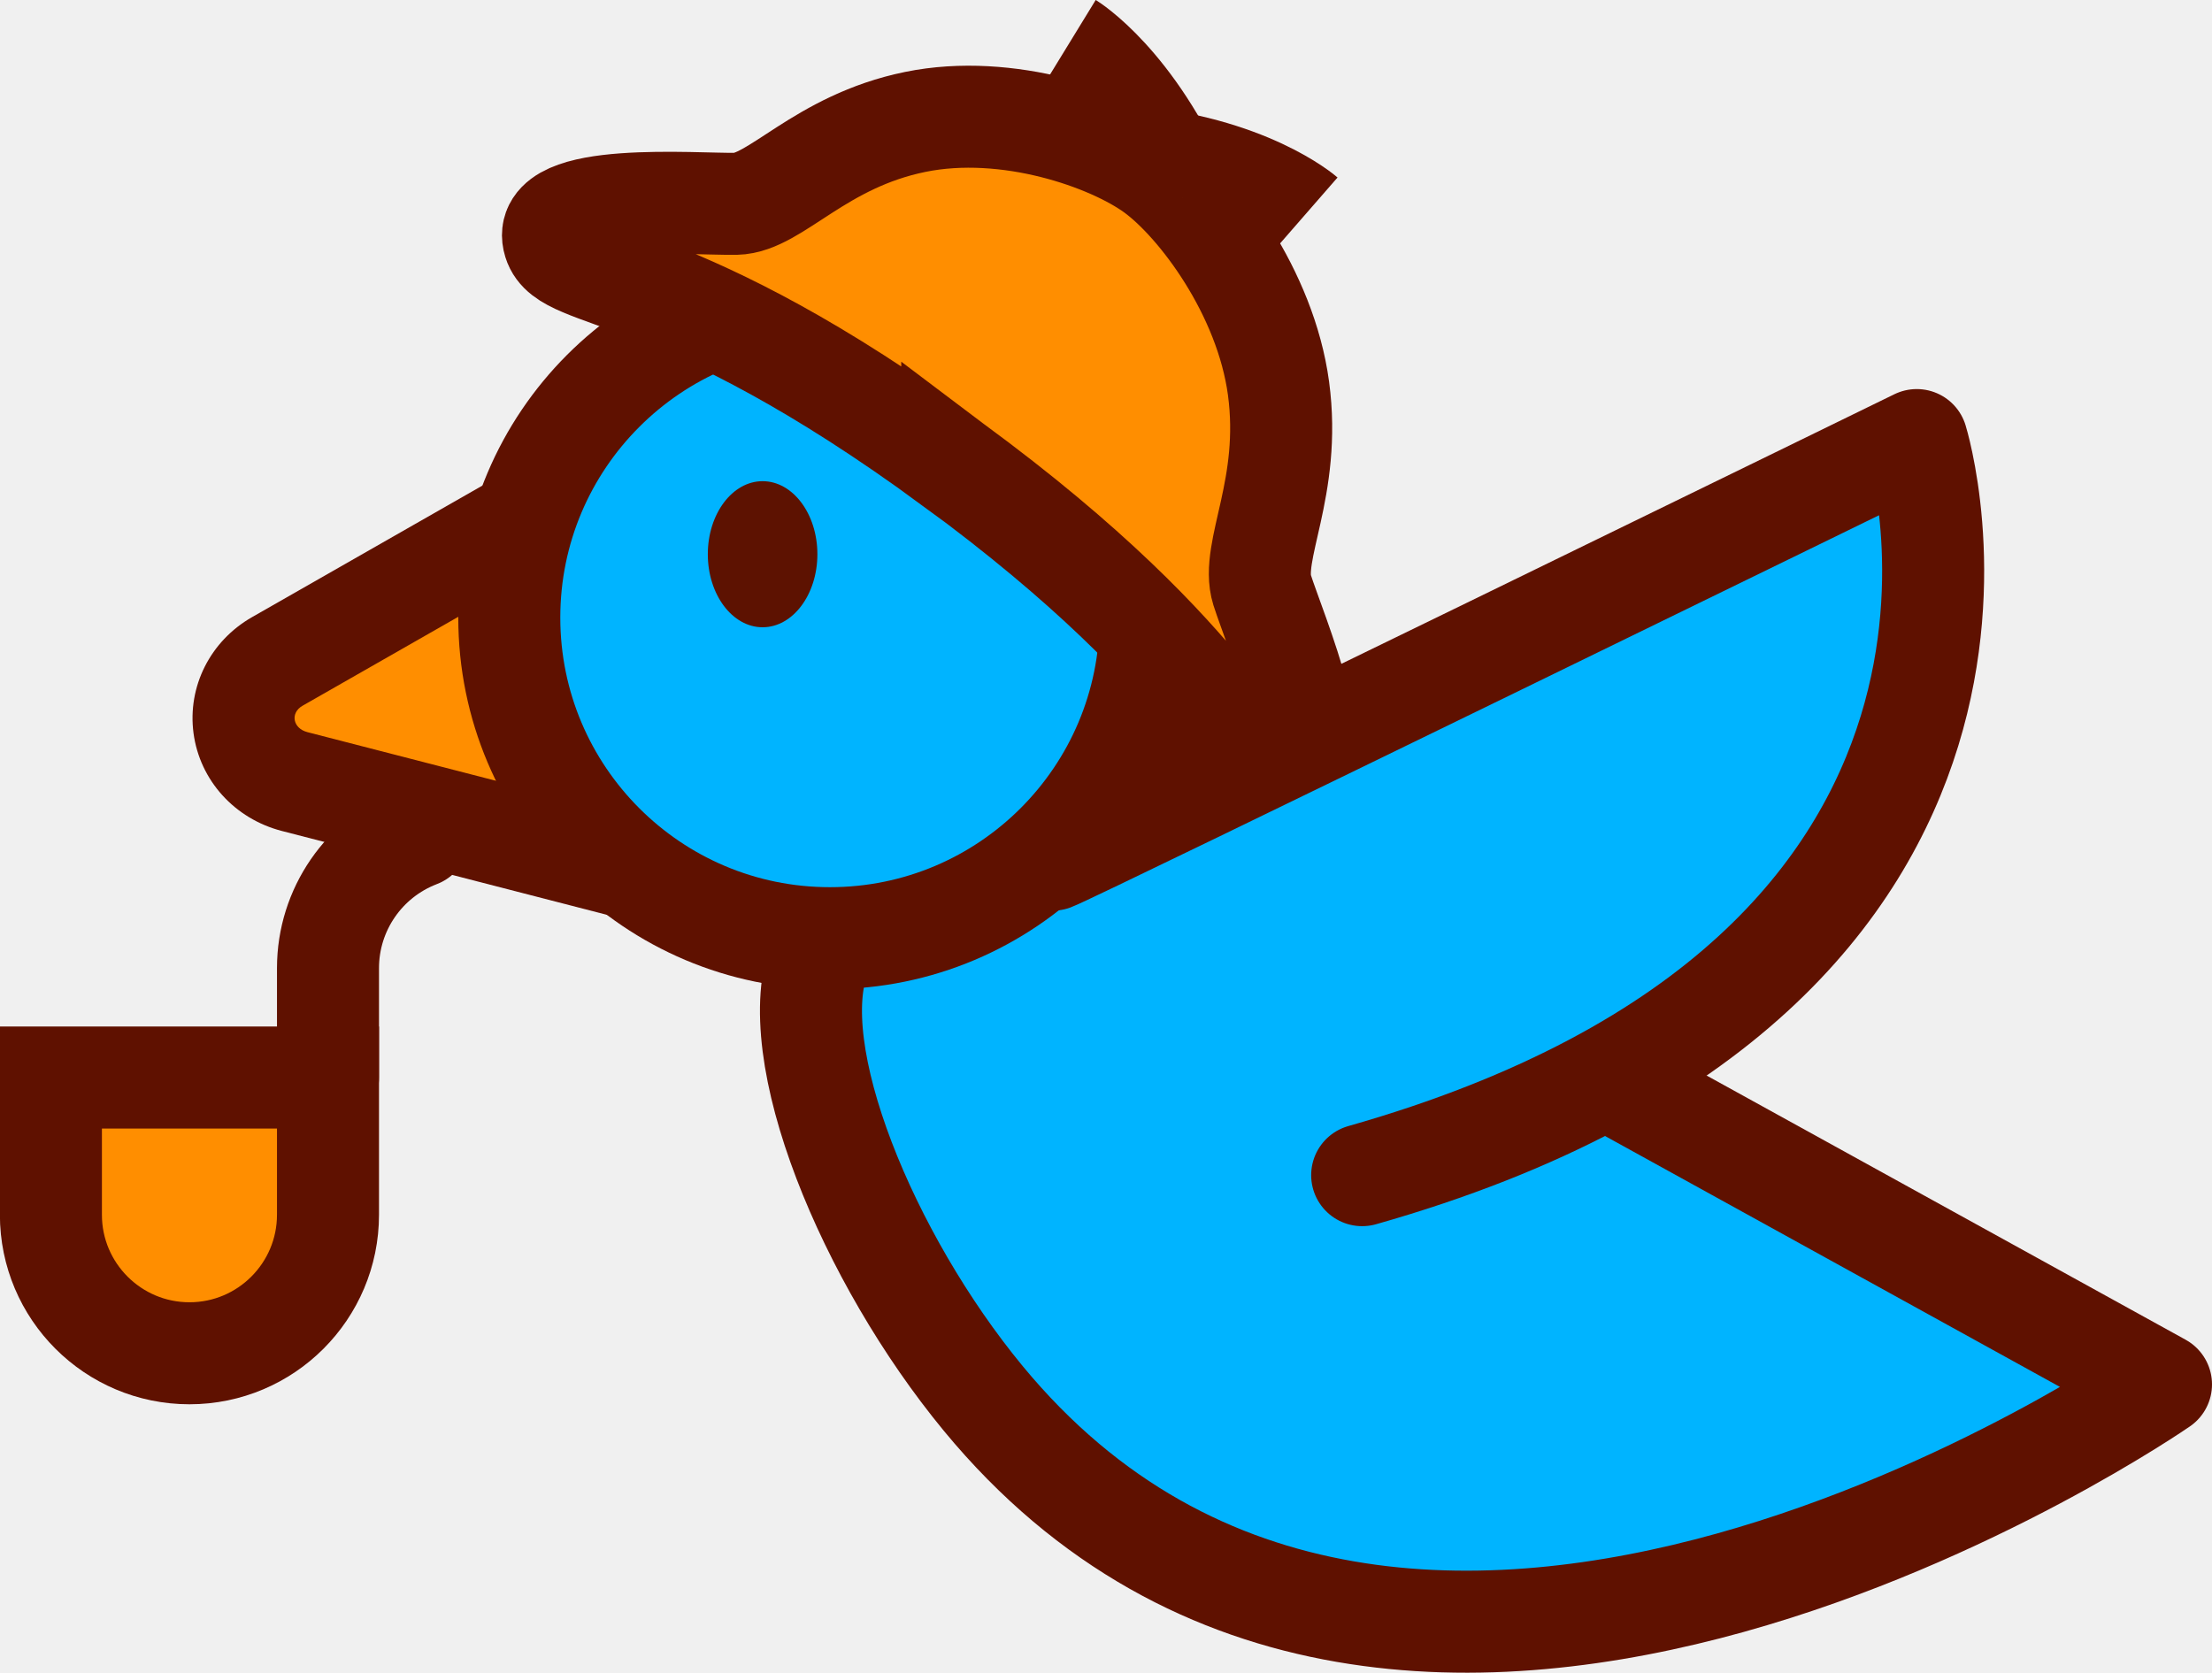
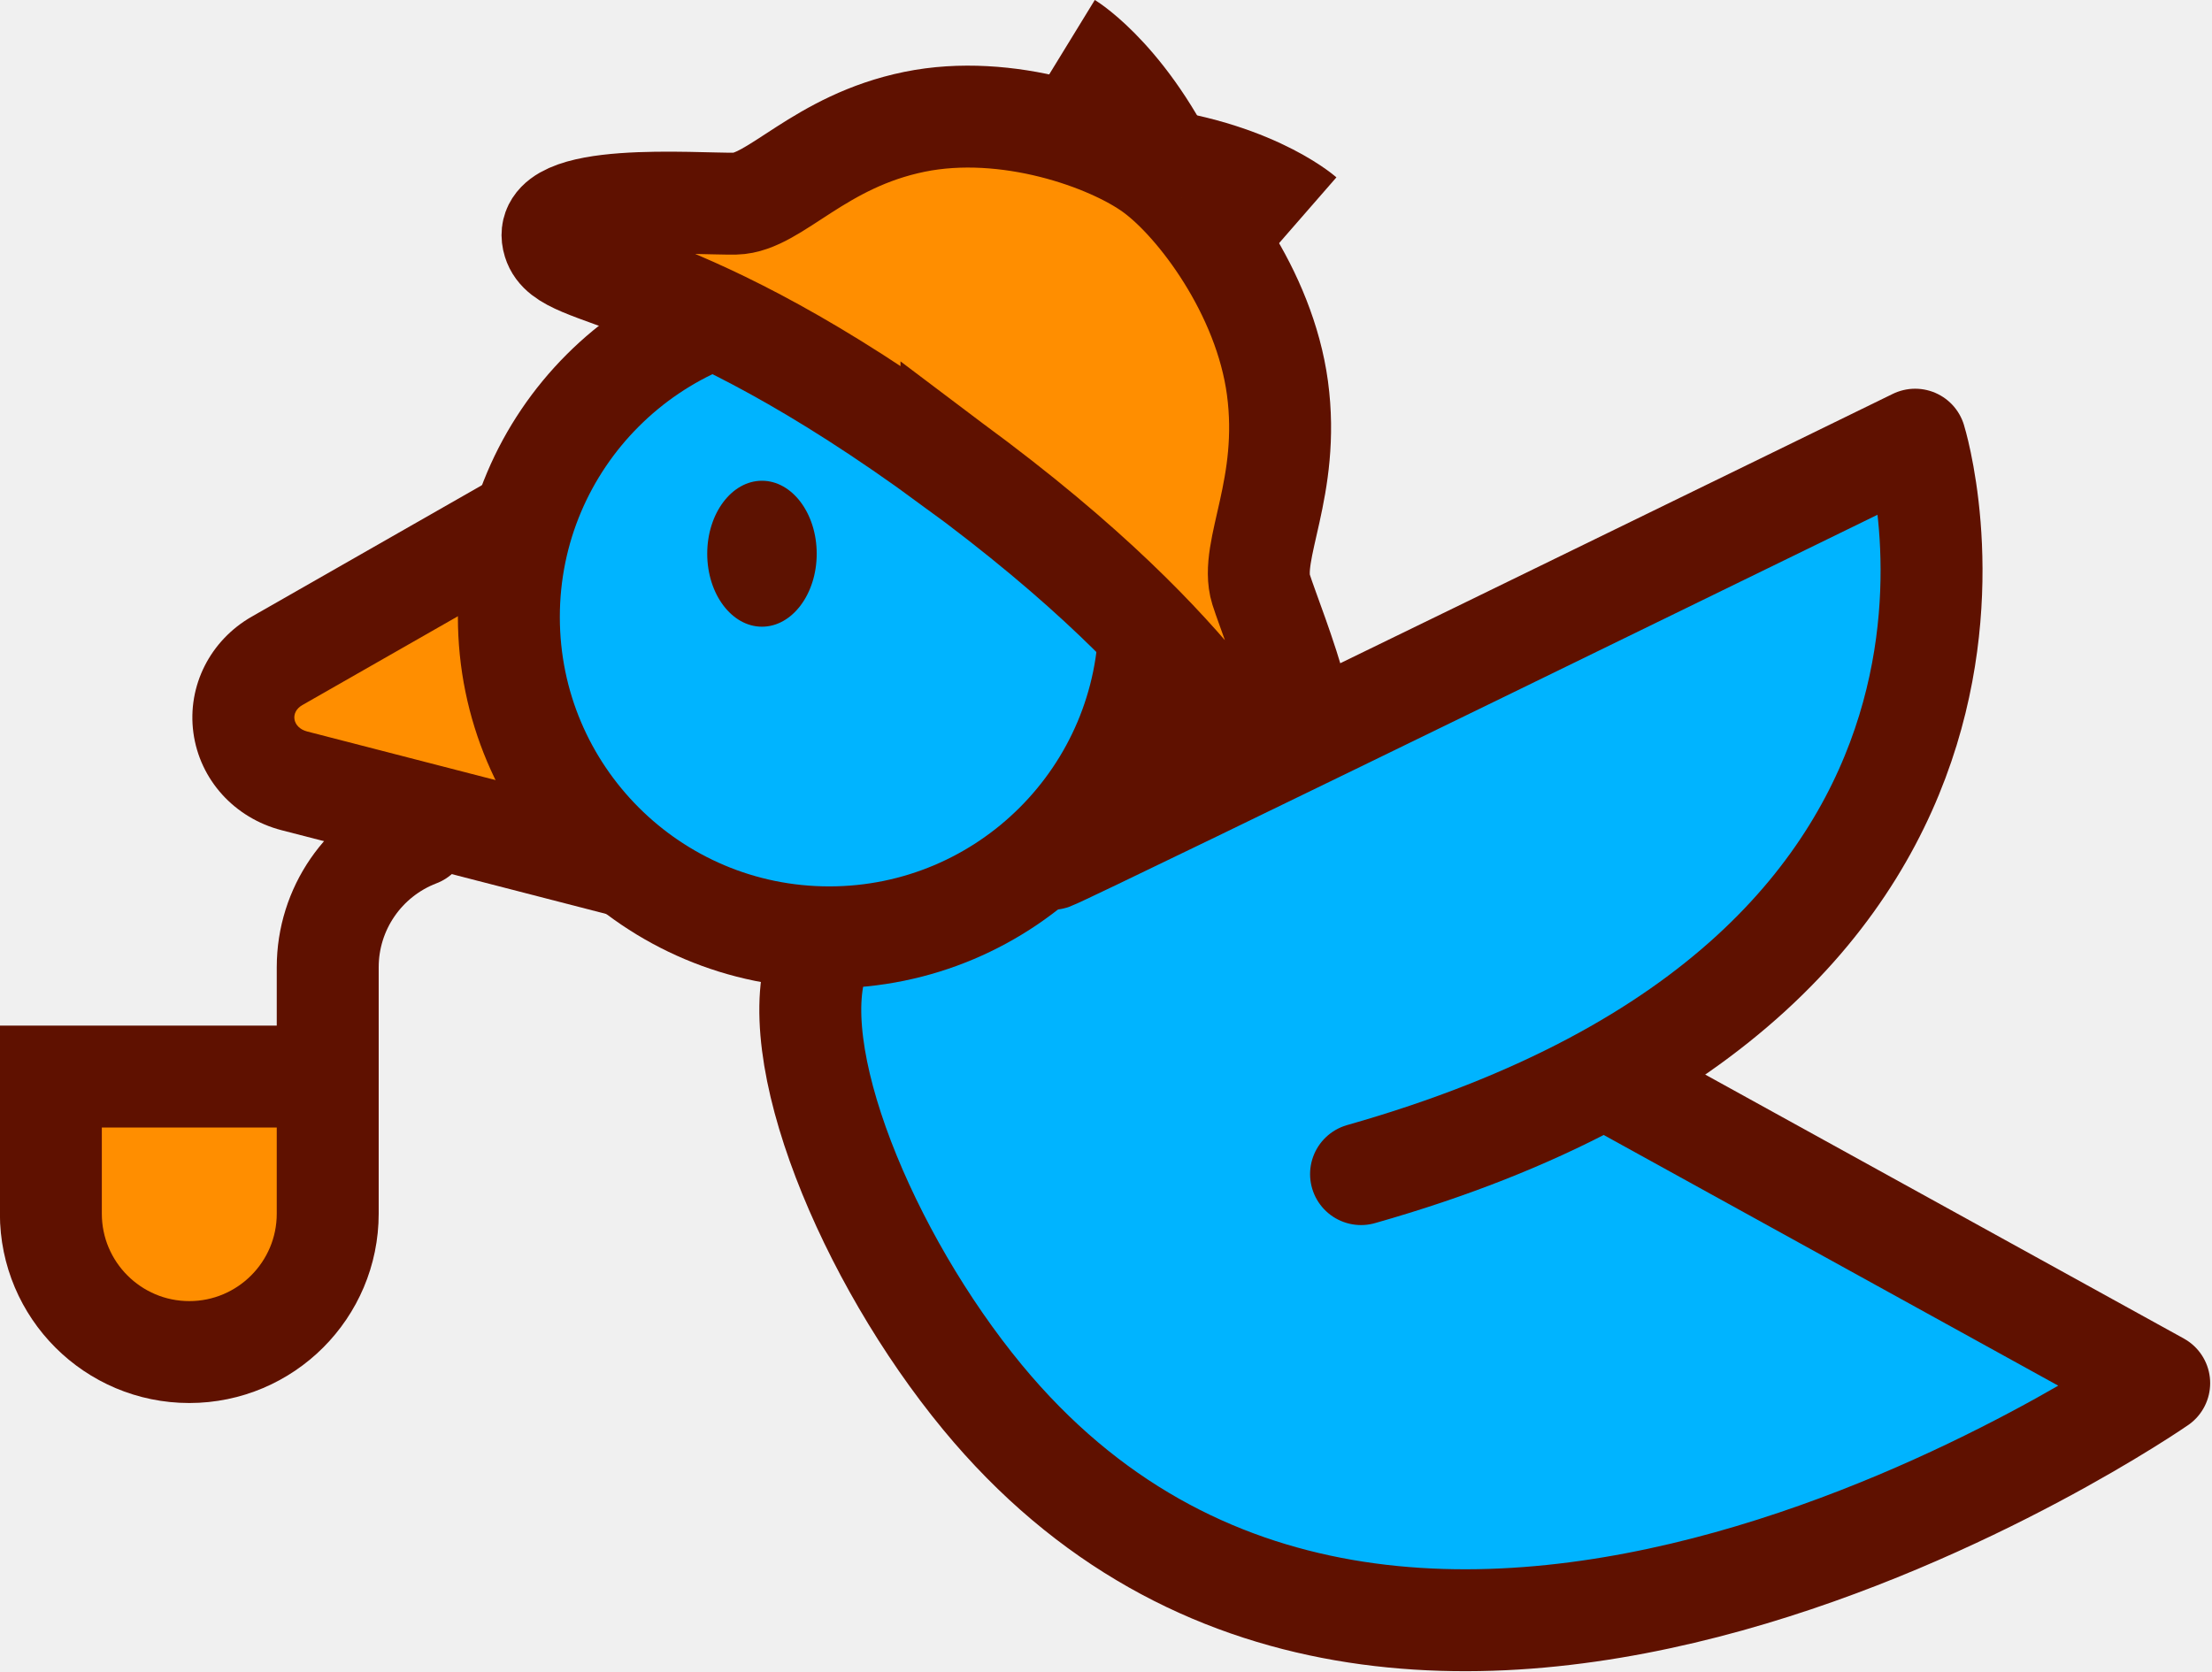
- <svg xmlns="http://www.w3.org/2000/svg" viewBox="0 0 216.82 163.97">
+ <svg xmlns="http://www.w3.org/2000/svg" width="217" height="164" viewBox="0 0 217 164" fill="none">
+   <g clip-path="url(#clip0_2_2)">
+     <path d="M28.87 76.61C26.21 75.92 24.27 73.8 23.92 71.21C23.58 68.66 24.86 66.16 27.17 64.84L48.9 52.43L56.15 83.65L28.86 76.61H28.87Z" fill="#FF8E00" />
+     <path d="M45.56 60.1L49.43 76.75L30.13 71.77C28.7 71.4 28.42 69.89 29.66 69.18L45.56 60.1V60.1ZM52.26 44.76L40.6 51.42L24.7 60.5C20.61 62.84 18.36 67.3 18.97 71.88C19.59 76.5 22.99 80.26 27.63 81.46L46.93 86.44L62.9 90.56L59.17 74.5L55.3 57.85L52.26 44.77V44.76Z" fill="#5F1100" />
+     <path d="M109.44 79.24L211.82 135.71C211.82 135.71 137.66 187.12 96.38 137.09C85.05 123.36 76.64 103.03 80.4 93.63C86.13 79.29 109.44 79.24 109.44 79.24V79.24Z" fill="#00B4FF" stroke="#5F1100" stroke-width="10" stroke-linecap="round" stroke-linejoin="round" />
+     <path d="M81.35 91.97C98.708 91.97 112.78 77.898 112.78 60.54C112.78 43.182 98.708 29.11 81.35 29.11C63.992 29.11 49.92 43.182 49.92 60.54C49.92 77.898 63.992 91.97 81.35 91.97Z" fill="#00B4FF" stroke="#5F1100" stroke-width="10" stroke-miterlimit="10" />
+     <path d="M74.75 61.49C77.716 61.49 80.12 58.284 80.12 54.33C80.12 50.376 77.716 47.17 74.75 47.17C71.784 47.17 69.38 50.376 69.38 54.33C69.38 58.284 71.784 61.49 74.75 61.49Z" fill="#5D1201" />
+     <path d="M93.34 45.5C66.28 25.64 55.54 27.7 54.31 23.72C52.76 18.75 68.25 20.06 72.14 19.98C76.02 19.9 80.36 13.86 89.72 11.95C98.77 10.1 108.85 13.65 113.16 16.8L113.2 16.83C117.5 19.99 124.05 28.65 125.32 38.07C126.63 47.81 122.52 54.02 123.71 57.83C124.91 61.64 131.18 76.3 126.12 76.42C122.07 76.52 120.45 65.38 93.38 45.52L93.34 45.49V45.5Z" fill="#FF8E00" stroke="#5F1100" stroke-width="10" stroke-miterlimit="10" />
+     <path d="M127.82 21.17C127.82 21.17 122.22 16.29 110.32 15.29Z" fill="#FF8E00" />
+     <path d="M127.82 21.17C127.82 21.17 122.22 16.29 110.32 15.29" stroke="#5F1100" stroke-width="10" stroke-miterlimit="10" />
+     <path d="M104.79 4.26C104.79 4.26 111.09 8.12 115.91 19.38Z" fill="#FF8E00" />
+     <path d="M104.79 4.26C104.79 4.26 111.09 8.12 115.91 19.38" stroke="#5F1100" stroke-width="10" stroke-miterlimit="10" />
+     <path d="M103.19 84.27C105.17 83.55 187.88 43.14 187.88 43.14C187.88 43.14 204.1 95.17 133.52 115.2" fill="#00B4FF" />
+     <path d="M103.19 84.27C105.17 83.55 187.88 43.14 187.88 43.14C187.88 43.14 204.1 95.17 133.52 115.2" stroke="#5F1100" stroke-width="10" stroke-linecap="round" stroke-linejoin="round" />
+     <path d="M5 105.63H32.15V119.08C32.15 126.57 26.07 132.66 18.57 132.66C11.08 132.66 4.99 126.58 4.99 119.08V105.63H5Z" fill="#FF8E00" stroke="#5F1100" stroke-width="10" stroke-miterlimit="10" />
+     <path d="M32.15 105.63V94.9C32.15 89.18 35.68 84.05 41.03 82" fill="#00B4FF" />
+     <path d="M32.15 105.63V94.9C32.15 89.18 35.68 84.05 41.03 82" stroke="#5F1100" stroke-width="10" stroke-linecap="round" stroke-linejoin="round" />
+   </g>
  <defs>
-     <style>.d,.e{fill:#ff8e00;}.f{fill:#5d1201;}.g{fill:#5f1100;}.e,.h{stroke-miterlimit:10;}.e,.h,.i{stroke:#5f1100;stroke-width:10px;}.h,.i{fill:#00b4ff;}.i{stroke-linecap:round;stroke-linejoin:round;}</style>
+     <clipPath id="clip0_2_2">
+       <rect width="216.82" height="163.97" fill="white" />
+     </clipPath>
  </defs>
-   <g id="a" />
-   <g id="b">
-     <g id="c">
-       <g>
-         <g>
-           <path class="d" d="M28.87,76.61c-2.66-.69-4.6-2.81-4.95-5.4-.34-2.55,.94-5.05,3.25-6.37l21.73-12.41,7.25,31.22-27.29-7.04Z" />
-           <path class="g" d="M45.56,60.1l3.87,16.65-19.3-4.98c-1.43-.37-1.71-1.88-.47-2.59l15.9-9.08m6.7-15.34l-11.66,6.66-15.9,9.08c-4.09,2.34-6.34,6.8-5.73,11.38,.62,4.62,4.02,8.38,8.66,9.58l19.3,4.98,15.97,4.12-3.73-16.06-3.87-16.65-3.04-13.08h0Z" />
-         </g>
-         <path class="i" d="M109.44,79.24l102.38,56.47s-74.16,51.41-115.44,1.38c-11.33-13.73-19.74-34.06-15.98-43.46,5.73-14.34,29.04-14.39,29.04-14.39Z" />
-         <circle class="h" cx="81.35" cy="60.54" r="31.43" />
-         <ellipse class="f" cx="74.75" cy="54.33" rx="5.37" ry="7.16" />
-         <g>
-           <path class="e" d="M93.34,45.5c-27.06-19.86-37.8-17.8-39.03-21.78-1.55-4.97,13.94-3.66,17.83-3.74,3.88-.08,8.22-6.12,17.58-8.03,9.05-1.85,19.13,1.7,23.44,4.85l.04,.03c4.3,3.16,10.85,11.82,12.12,21.24,1.31,9.74-2.8,15.95-1.61,19.76,1.2,3.81,7.47,18.47,2.41,18.59-4.05,.1-5.67-11.04-32.74-30.9l-.04-.03Z" />
-           <path class="e" d="M127.82,21.17s-5.6-4.88-17.5-5.88" />
-           <path class="e" d="M104.79,4.26s6.3,3.86,11.12,15.12" />
-         </g>
-         <path class="i" d="M103.19,84.27c1.98-.72,84.69-41.13,84.69-41.13,0,0,16.22,52.03-54.36,72.06" />
-         <g>
-           <path class="e" d="M5,105.63h27.15v13.45c0,7.49-6.08,13.58-13.58,13.58h0c-7.49,0-13.58-6.08-13.58-13.58v-13.45h0Z" />
-           <path class="i" d="M32.15,105.63v-10.73c0-5.72,3.53-10.85,8.88-12.9h0" />
-         </g>
-       </g>
-     </g>
-   </g>
</svg>
